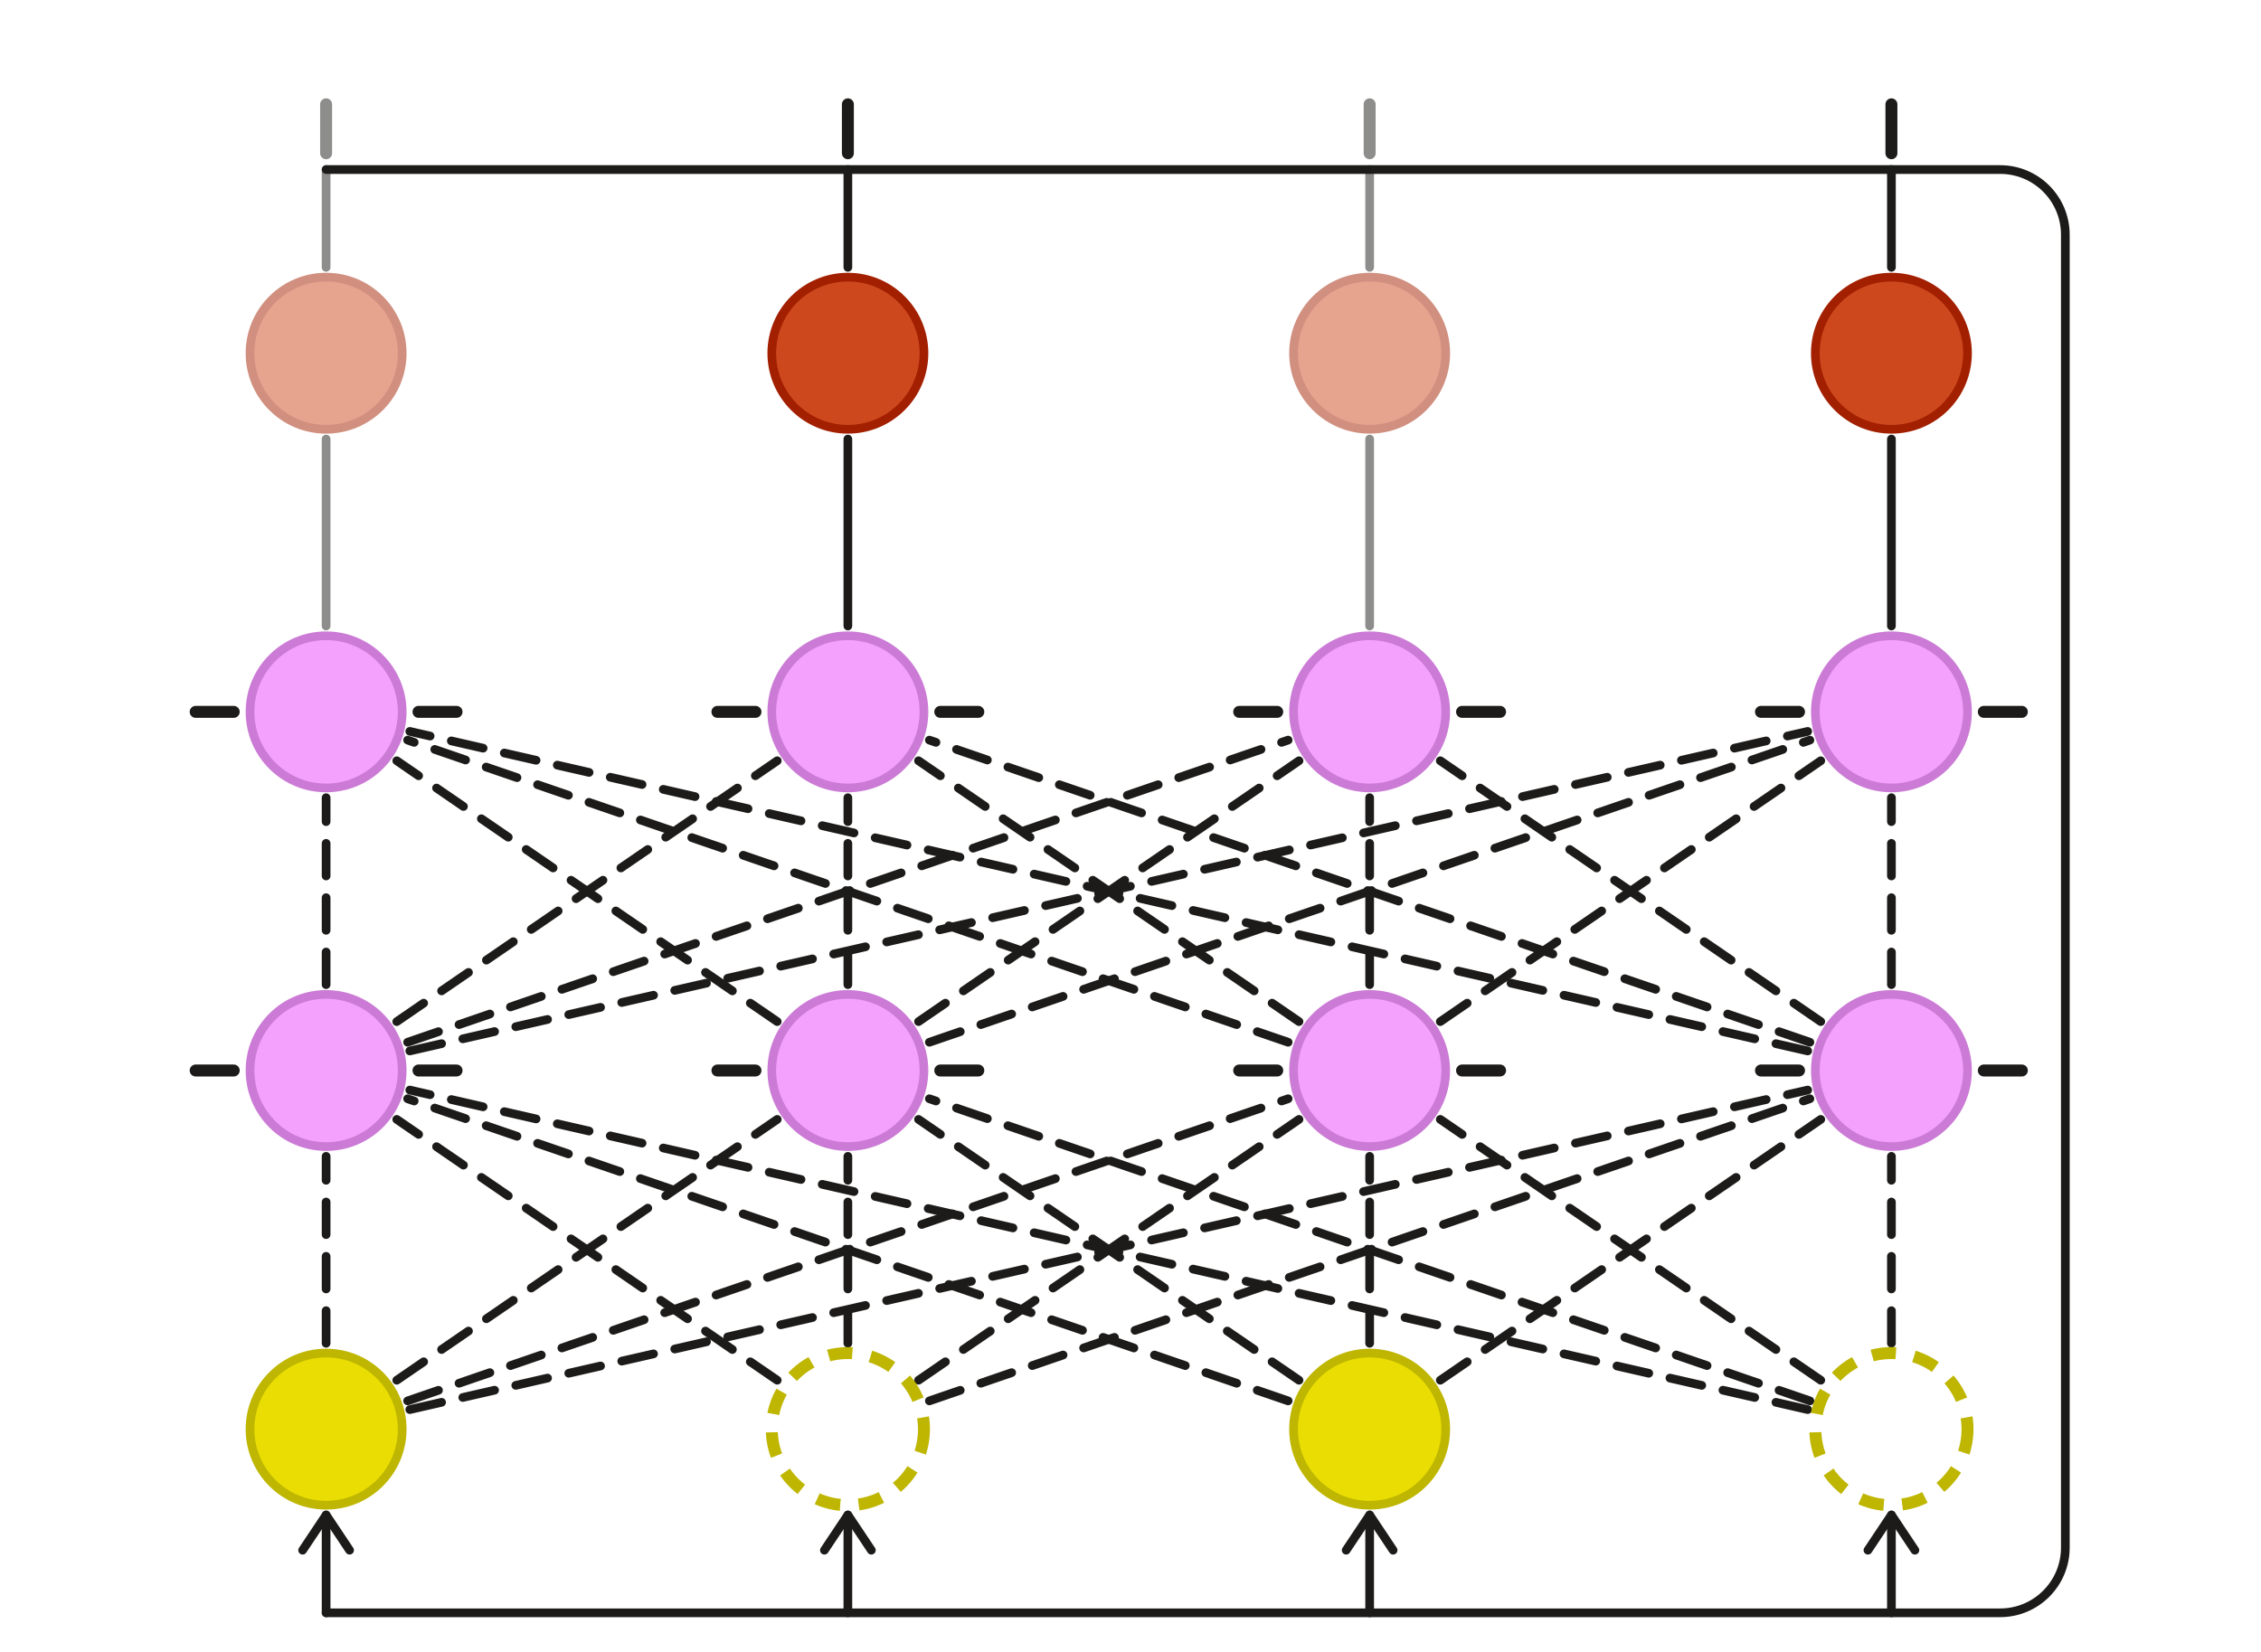
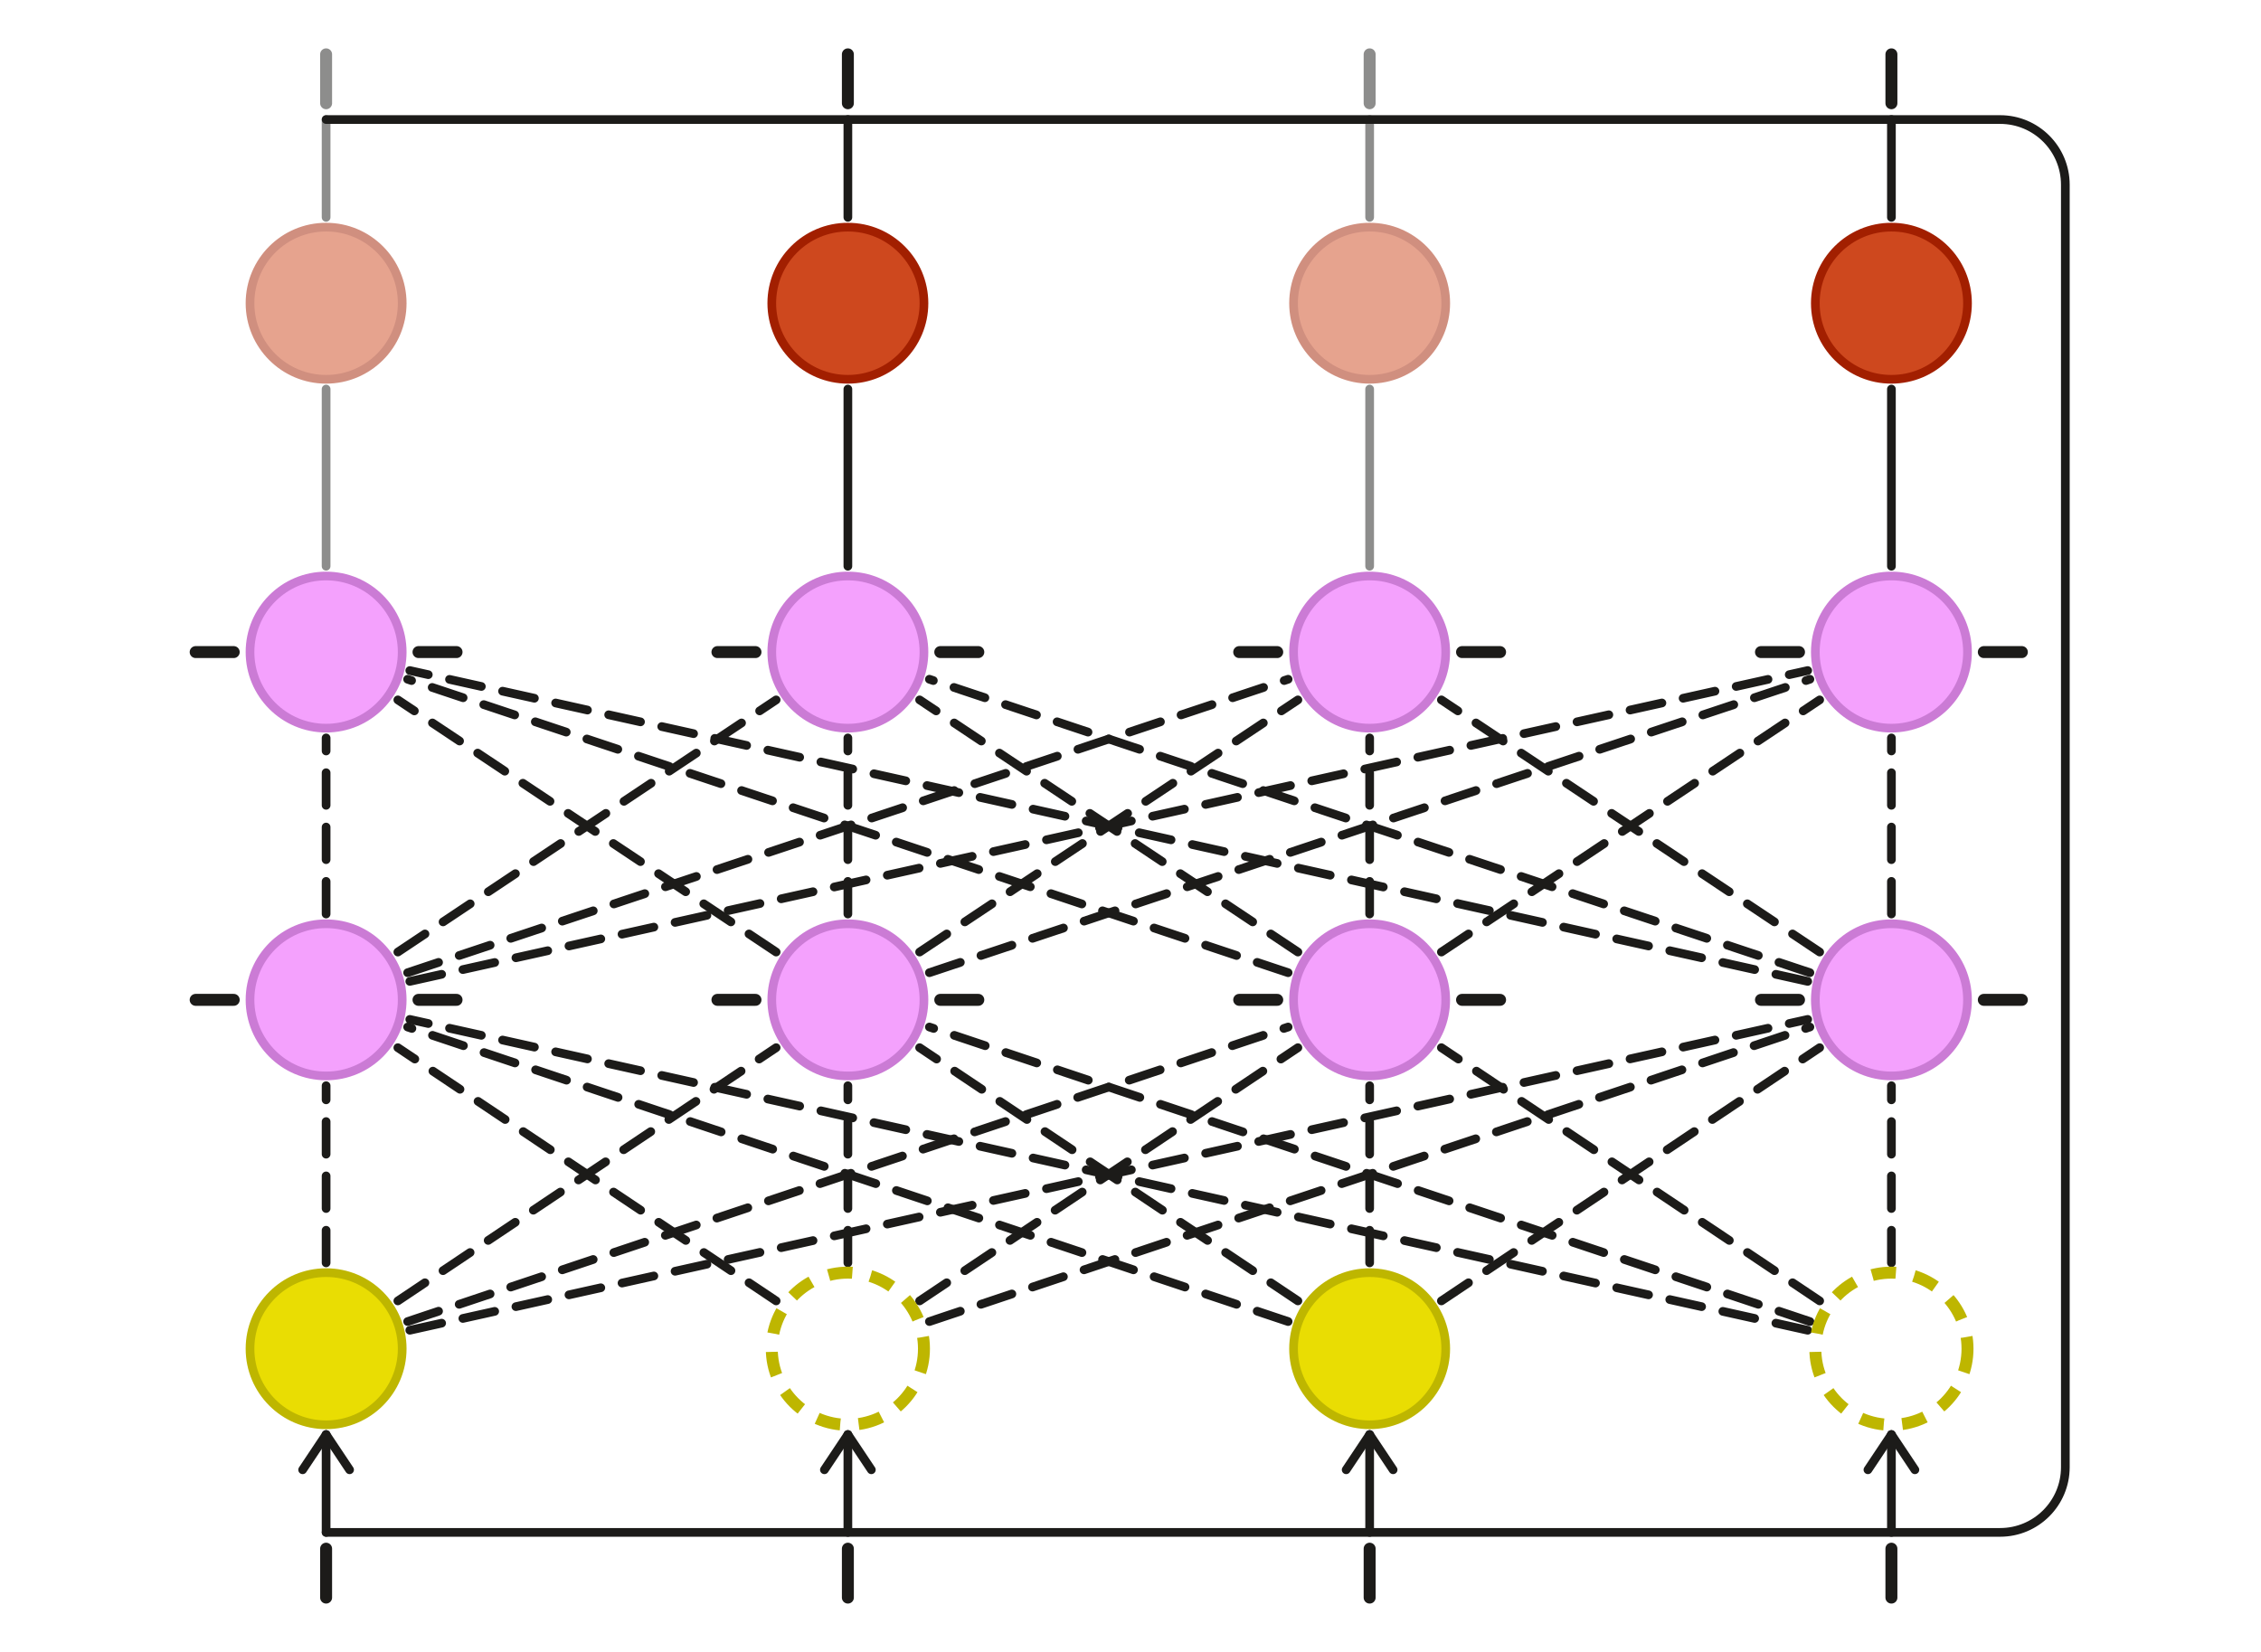
<svg xmlns="http://www.w3.org/2000/svg" viewBox="0 0 208 152" width="416" height="304" role="img">
  <defs>
    <marker id="arr-diffusion_llm" viewBox="0 0 10 10" refX="8" refY="5" markerUnits="userSpaceOnUse" markerWidth="5.4" markerHeight="5.4" orient="auto-start-reverse">
      <path d="M2 1L8 5L2 9" fill="none" stroke="#1C1B19" stroke-width="1.481" stroke-linecap="round" stroke-linejoin="round" />
    </marker>
  </defs>
  <g fill="none" stroke="#1C1B19" stroke-width="0.8" stroke-linecap="round" stroke-linejoin="round">
-     <line x1="30" y1="57.6" x2="30" y2="40.4" opacity="0.5" />
-     <line x1="78" y1="57.6" x2="78" y2="40.4" />
-     <line x1="126" y1="57.6" x2="126" y2="40.4" opacity="0.5" />
-     <line x1="174" y1="57.6" x2="174" y2="40.4" />
+     <line x1="30" y1="52.1" x2="30" y2="35.8" opacity="0.5" />
+     <line x1="78" y1="52.1" x2="78" y2="35.8" />
+     <line x1="126" y1="52.1" x2="126" y2="35.8" opacity="0.5" />
+     <line x1="174" y1="52.1" x2="174" y2="35.8" />
  </g>
  <g fill="none" stroke="#1C1B19" stroke-width="0.8" stroke-linecap="round" stroke-linejoin="round" stroke-dasharray="3 2">
-     <line x1="30" y1="123.6" x2="30" y2="106.4" />
-     <line x1="71.5" y1="127" x2="36.5" y2="103" />
-     <line x1="118.5" y1="128.9" x2="37.5" y2="101.1" />
-     <line x1="166.3" y1="129.7" x2="37.7" y2="100.3" />
-     <line x1="36.5" y1="127" x2="71.5" y2="103" />
-     <line x1="78" y1="123.6" x2="78" y2="106.4" />
-     <line x1="119.5" y1="127" x2="84.5" y2="103" />
-     <line x1="166.5" y1="128.9" x2="85.5" y2="101.1" />
-     <line x1="37.5" y1="128.9" x2="118.5" y2="101.1" />
-     <line x1="84.5" y1="127" x2="119.5" y2="103" />
-     <line x1="126" y1="123.6" x2="126" y2="106.4" />
-     <line x1="167.5" y1="127" x2="132.5" y2="103" />
-     <line x1="37.7" y1="129.7" x2="166.3" y2="100.3" />
-     <line x1="85.5" y1="128.9" x2="166.5" y2="101.1" />
-     <line x1="132.5" y1="127" x2="167.5" y2="103" />
-     <line x1="174" y1="123.6" x2="174" y2="106.4" />
-     <line x1="30" y1="90.6" x2="30" y2="73.4" />
-     <line x1="71.5" y1="94" x2="36.5" y2="70" />
-     <line x1="118.5" y1="95.9" x2="37.5" y2="68.1" />
-     <line x1="166.3" y1="96.7" x2="37.7" y2="67.3" />
-     <line x1="36.5" y1="94" x2="71.5" y2="70" />
-     <line x1="78" y1="90.6" x2="78" y2="73.4" />
-     <line x1="119.5" y1="94" x2="84.5" y2="70" />
-     <line x1="166.5" y1="95.9" x2="85.5" y2="68.1" />
-     <line x1="37.5" y1="95.9" x2="118.5" y2="68.1" />
-     <line x1="84.5" y1="94" x2="119.5" y2="70" />
-     <line x1="126" y1="90.6" x2="126" y2="73.4" />
-     <line x1="167.5" y1="94" x2="132.5" y2="70" />
-     <line x1="37.7" y1="96.7" x2="166.3" y2="67.3" />
-     <line x1="85.5" y1="95.9" x2="166.5" y2="68.1" />
-     <line x1="132.5" y1="94" x2="167.5" y2="70" />
-     <line x1="174" y1="90.6" x2="174" y2="73.4" />
+     <line x1="30" y1="116.2" x2="30" y2="99.9" />
+     <line x1="71.4" y1="119.7" x2="36.6" y2="96.4" />
+     <line x1="118.5" y1="121.6" x2="37.5" y2="94.5" />
+     <line x1="166.3" y1="122.4" x2="37.7" y2="93.8" />
+     <line x1="36.6" y1="119.7" x2="71.4" y2="96.4" />
+     <line x1="78" y1="116.2" x2="78" y2="99.9" />
+     <line x1="119.4" y1="119.7" x2="84.6" y2="96.4" />
+     <line x1="166.5" y1="121.6" x2="85.5" y2="94.5" />
+     <line x1="37.5" y1="121.6" x2="118.5" y2="94.5" />
+     <line x1="84.6" y1="119.7" x2="119.4" y2="96.4" />
+     <line x1="126" y1="116.2" x2="126" y2="99.9" />
+     <line x1="167.4" y1="119.7" x2="132.6" y2="96.4" />
+     <line x1="37.7" y1="122.4" x2="166.3" y2="93.8" />
+     <line x1="85.5" y1="121.6" x2="166.5" y2="94.5" />
+     <line x1="132.6" y1="119.7" x2="167.4" y2="96.4" />
+     <line x1="174" y1="116.2" x2="174" y2="99.9" />
+     <line x1="30" y1="84.1" x2="30" y2="67.9" />
+     <line x1="71.4" y1="87.6" x2="36.6" y2="64.4" />
+     <line x1="118.5" y1="89.5" x2="37.5" y2="62.5" />
+     <line x1="166.3" y1="90.3" x2="37.7" y2="61.7" />
+     <line x1="36.6" y1="87.6" x2="71.4" y2="64.4" />
+     <line x1="78" y1="84.1" x2="78" y2="67.9" />
+     <line x1="119.4" y1="87.6" x2="84.6" y2="64.4" />
+     <line x1="166.5" y1="89.5" x2="85.5" y2="62.5" />
+     <line x1="37.5" y1="89.5" x2="118.5" y2="62.5" />
+     <line x1="84.6" y1="87.6" x2="119.4" y2="64.4" />
+     <line x1="126" y1="84.1" x2="126" y2="67.9" />
+     <line x1="167.4" y1="87.6" x2="132.6" y2="64.4" />
+     <line x1="37.7" y1="90.3" x2="166.3" y2="61.7" />
+     <line x1="85.5" y1="89.5" x2="166.5" y2="62.5" />
+     <line x1="132.6" y1="87.6" x2="167.4" y2="64.4" />
+     <line x1="174" y1="84.1" x2="174" y2="67.9" />
  </g>
  <g fill="none" stroke="#1C1B19" stroke-width="0.8" stroke-linecap="round" stroke-linejoin="round">
-     <path d="M30,15.6 L184,15.6 A6,6 0 0 1 190,21.6 L190,142.4 A6,6 0 0 1 184,148.4 L30,148.4" />
-     <line x1="30" y1="148.4" x2="30" y2="139.4" marker-end="url(#arr-diffusion_llm)" />
-     <line x1="78" y1="148.4" x2="78" y2="139.4" marker-end="url(#arr-diffusion_llm)" />
-     <line x1="126" y1="148.4" x2="126" y2="139.4" marker-end="url(#arr-diffusion_llm)" />
-     <line x1="174" y1="148.4" x2="174" y2="139.4" marker-end="url(#arr-diffusion_llm)" />
+     <path d="M30,11 L184,11 A6,6 0 0 1 190,17 L190,135 A6,6 0 0 1 184,141 L30,141" />
+     <line x1="30" y1="133" x2="30" y2="132" marker-end="url(#arr-diffusion_llm)" />
+     <line x1="78" y1="133" x2="78" y2="132" marker-end="url(#arr-diffusion_llm)" />
+     <line x1="126" y1="133" x2="126" y2="132" marker-end="url(#arr-diffusion_llm)" />
+     <line x1="174" y1="133" x2="174" y2="132" marker-end="url(#arr-diffusion_llm)" />
  </g>
-   <circle cx="30" cy="131.5" r="7" fill="#E9DD03" stroke="#BEB600" stroke-width="0.8" />
-   <circle cx="126" cy="131.5" r="7" fill="#E9DD03" stroke="#BEB600" stroke-width="0.8" />
-   <circle cx="78" cy="131.5" r="7" fill="none" stroke="#BEB600" stroke-width="1.1" stroke-dasharray="2.2 1.7" />
-   <circle cx="174" cy="131.5" r="7" fill="none" stroke="#BEB600" stroke-width="1.1" stroke-dasharray="2.2 1.7" />
-   <circle cx="30" cy="98.5" r="7" fill="#F4A1FD" stroke="#CB7BD5" stroke-width="0.8" />
+   <circle cx="30" cy="124.1" r="7" fill="#E9DD03" stroke="#BEB600" stroke-width="0.8" />
+   <circle cx="126" cy="124.1" r="7" fill="#E9DD03" stroke="#BEB600" stroke-width="0.8" />
+   <circle cx="78" cy="124.1" r="7" fill="none" stroke="#BEB600" stroke-width="1.1" stroke-dasharray="2.2 1.7" />
+   <circle cx="174" cy="124.1" r="7" fill="none" stroke="#BEB600" stroke-width="1.1" stroke-dasharray="2.2 1.7" />
+   <circle cx="30" cy="92" r="7" fill="#F4A1FD" stroke="#CB7BD5" stroke-width="0.8" />
  <g stroke="#1C1B19" stroke-width="1.1" stroke-linecap="round">
-     <line x1="38.5" y1="98.5" x2="42" y2="98.5" />
-     <line x1="21.5" y1="98.5" x2="18" y2="98.5" />
+     <line x1="38.5" y1="92" x2="42" y2="92" />
+     <line x1="21.5" y1="92" x2="18" y2="92" />
  </g>
-   <circle cx="78" cy="98.5" r="7" fill="#F4A1FD" stroke="#CB7BD5" stroke-width="0.8" />
+   <circle cx="78" cy="92" r="7" fill="#F4A1FD" stroke="#CB7BD5" stroke-width="0.8" />
  <g stroke="#1C1B19" stroke-width="1.1" stroke-linecap="round">
-     <line x1="86.5" y1="98.5" x2="90" y2="98.5" />
-     <line x1="69.5" y1="98.5" x2="66" y2="98.5" />
+     <line x1="86.5" y1="92" x2="90" y2="92" />
+     <line x1="69.5" y1="92" x2="66" y2="92" />
  </g>
-   <circle cx="126" cy="98.5" r="7" fill="#F4A1FD" stroke="#CB7BD5" stroke-width="0.8" />
+   <circle cx="126" cy="92" r="7" fill="#F4A1FD" stroke="#CB7BD5" stroke-width="0.8" />
  <g stroke="#1C1B19" stroke-width="1.1" stroke-linecap="round">
-     <line x1="134.5" y1="98.5" x2="138" y2="98.5" />
-     <line x1="117.5" y1="98.5" x2="114" y2="98.5" />
+     <line x1="134.5" y1="92" x2="138" y2="92" />
+     <line x1="117.5" y1="92" x2="114" y2="92" />
  </g>
-   <circle cx="174" cy="98.5" r="7" fill="#F4A1FD" stroke="#CB7BD5" stroke-width="0.8" />
+   <circle cx="174" cy="92" r="7" fill="#F4A1FD" stroke="#CB7BD5" stroke-width="0.8" />
  <g stroke="#1C1B19" stroke-width="1.1" stroke-linecap="round">
-     <line x1="182.5" y1="98.5" x2="186" y2="98.5" />
-     <line x1="165.5" y1="98.5" x2="162" y2="98.5" />
+     <line x1="182.5" y1="92" x2="186" y2="92" />
+     <line x1="165.5" y1="92" x2="162" y2="92" />
  </g>
-   <circle cx="30" cy="65.5" r="7" fill="#F4A1FD" stroke="#CB7BD5" stroke-width="0.8" />
+   <circle cx="30" cy="60" r="7" fill="#F4A1FD" stroke="#CB7BD5" stroke-width="0.8" />
  <g stroke="#1C1B19" stroke-width="1.1" stroke-linecap="round">
-     <line x1="38.5" y1="65.5" x2="42" y2="65.5" />
-     <line x1="21.5" y1="65.5" x2="18" y2="65.5" />
+     <line x1="38.5" y1="60" x2="42" y2="60" />
+     <line x1="21.5" y1="60" x2="18" y2="60" />
  </g>
-   <circle cx="78" cy="65.5" r="7" fill="#F4A1FD" stroke="#CB7BD5" stroke-width="0.8" />
+   <circle cx="78" cy="60" r="7" fill="#F4A1FD" stroke="#CB7BD5" stroke-width="0.8" />
  <g stroke="#1C1B19" stroke-width="1.1" stroke-linecap="round">
-     <line x1="86.5" y1="65.5" x2="90" y2="65.5" />
-     <line x1="69.5" y1="65.5" x2="66" y2="65.5" />
+     <line x1="86.5" y1="60" x2="90" y2="60" />
+     <line x1="69.5" y1="60" x2="66" y2="60" />
  </g>
-   <circle cx="126" cy="65.5" r="7" fill="#F4A1FD" stroke="#CB7BD5" stroke-width="0.8" />
+   <circle cx="126" cy="60" r="7" fill="#F4A1FD" stroke="#CB7BD5" stroke-width="0.8" />
  <g stroke="#1C1B19" stroke-width="1.1" stroke-linecap="round">
-     <line x1="134.5" y1="65.5" x2="138" y2="65.5" />
-     <line x1="117.5" y1="65.5" x2="114" y2="65.5" />
+     <line x1="134.5" y1="60" x2="138" y2="60" />
+     <line x1="117.5" y1="60" x2="114" y2="60" />
  </g>
-   <circle cx="174" cy="65.5" r="7" fill="#F4A1FD" stroke="#CB7BD5" stroke-width="0.8" />
+   <circle cx="174" cy="60" r="7" fill="#F4A1FD" stroke="#CB7BD5" stroke-width="0.8" />
  <g stroke="#1C1B19" stroke-width="1.1" stroke-linecap="round">
-     <line x1="182.5" y1="65.5" x2="186" y2="65.5" />
-     <line x1="165.5" y1="65.5" x2="162" y2="65.5" />
+     <line x1="182.5" y1="60" x2="186" y2="60" />
+     <line x1="165.5" y1="60" x2="162" y2="60" />
  </g>
  <g opacity="0.5">
-     <circle cx="30" cy="32.5" r="7" fill="#CE481E" stroke="#A21F00" stroke-width="0.8" />
+     <circle cx="30" cy="27.9" r="7" fill="#CE481E" stroke="#A21F00" stroke-width="0.8" />
  </g>
-   <circle cx="78" cy="32.5" r="7" fill="#CE481E" stroke="#A21F00" stroke-width="0.8" />
+   <circle cx="78" cy="27.9" r="7" fill="#CE481E" stroke="#A21F00" stroke-width="0.8" />
  <g opacity="0.5">
-     <circle cx="126" cy="32.5" r="7" fill="#CE481E" stroke="#A21F00" stroke-width="0.8" />
+     <circle cx="126" cy="27.9" r="7" fill="#CE481E" stroke="#A21F00" stroke-width="0.8" />
  </g>
-   <circle cx="174" cy="32.5" r="7" fill="#CE481E" stroke="#A21F00" stroke-width="0.8" />
-   <line x1="30" y1="24.6" x2="30" y2="15.6" stroke="#1C1B19" stroke-width="0.8" stroke-linecap="round" opacity="0.5" />
-   <line x1="78" y1="24.6" x2="78" y2="15.6" stroke="#1C1B19" stroke-width="0.8" stroke-linecap="round" />
-   <line x1="126" y1="24.6" x2="126" y2="15.6" stroke="#1C1B19" stroke-width="0.8" stroke-linecap="round" opacity="0.5" />
-   <line x1="174" y1="24.6" x2="174" y2="15.6" stroke="#1C1B19" stroke-width="0.8" stroke-linecap="round" />
-   <line x1="30" y1="14.1" x2="30" y2="9.6" stroke="#1C1B19" stroke-width="1.1" stroke-linecap="round" opacity="0.5" />
-   <line x1="78" y1="14.1" x2="78" y2="9.6" stroke="#1C1B19" stroke-width="1.1" stroke-linecap="round" />
-   <line x1="126" y1="14.1" x2="126" y2="9.6" stroke="#1C1B19" stroke-width="1.1" stroke-linecap="round" opacity="0.5" />
-   <line x1="174" y1="14.1" x2="174" y2="9.6" stroke="#1C1B19" stroke-width="1.1" stroke-linecap="round" />
+   <circle cx="174" cy="27.9" r="7" fill="#CE481E" stroke="#A21F00" stroke-width="0.8" />
+   <line x1="30" y1="20" x2="30" y2="11" stroke="#1C1B19" stroke-width="0.8" stroke-linecap="round" opacity="0.5" />
+   <line x1="78" y1="20" x2="78" y2="11" stroke="#1C1B19" stroke-width="0.8" stroke-linecap="round" />
+   <line x1="126" y1="20" x2="126" y2="11" stroke="#1C1B19" stroke-width="0.8" stroke-linecap="round" opacity="0.5" />
+   <line x1="174" y1="20" x2="174" y2="11" stroke="#1C1B19" stroke-width="0.8" stroke-linecap="round" />
+   <line x1="30" y1="141" x2="30" y2="132" stroke="#1C1B19" stroke-width="0.8" stroke-linecap="round" />
+   <line x1="78" y1="141" x2="78" y2="132" stroke="#1C1B19" stroke-width="0.8" stroke-linecap="round" />
+   <line x1="126" y1="141" x2="126" y2="132" stroke="#1C1B19" stroke-width="0.8" stroke-linecap="round" />
+   <line x1="174" y1="141" x2="174" y2="132" stroke="#1C1B19" stroke-width="0.8" stroke-linecap="round" />
+   <line x1="30" y1="9.5" x2="30" y2="5" stroke="#1C1B19" stroke-width="1.1" stroke-linecap="round" opacity="0.5" />
+   <line x1="78" y1="9.5" x2="78" y2="5" stroke="#1C1B19" stroke-width="1.1" stroke-linecap="round" />
+   <line x1="126" y1="9.5" x2="126" y2="5" stroke="#1C1B19" stroke-width="1.1" stroke-linecap="round" opacity="0.5" />
+   <line x1="174" y1="9.5" x2="174" y2="5" stroke="#1C1B19" stroke-width="1.1" stroke-linecap="round" />
+   <line x1="30" y1="142.5" x2="30" y2="147" stroke="#1C1B19" stroke-width="1.1" stroke-linecap="round" />
+   <line x1="78" y1="142.5" x2="78" y2="147" stroke="#1C1B19" stroke-width="1.1" stroke-linecap="round" />
+   <line x1="126" y1="142.5" x2="126" y2="147" stroke="#1C1B19" stroke-width="1.1" stroke-linecap="round" />
+   <line x1="174" y1="142.5" x2="174" y2="147" stroke="#1C1B19" stroke-width="1.1" stroke-linecap="round" />
</svg>
